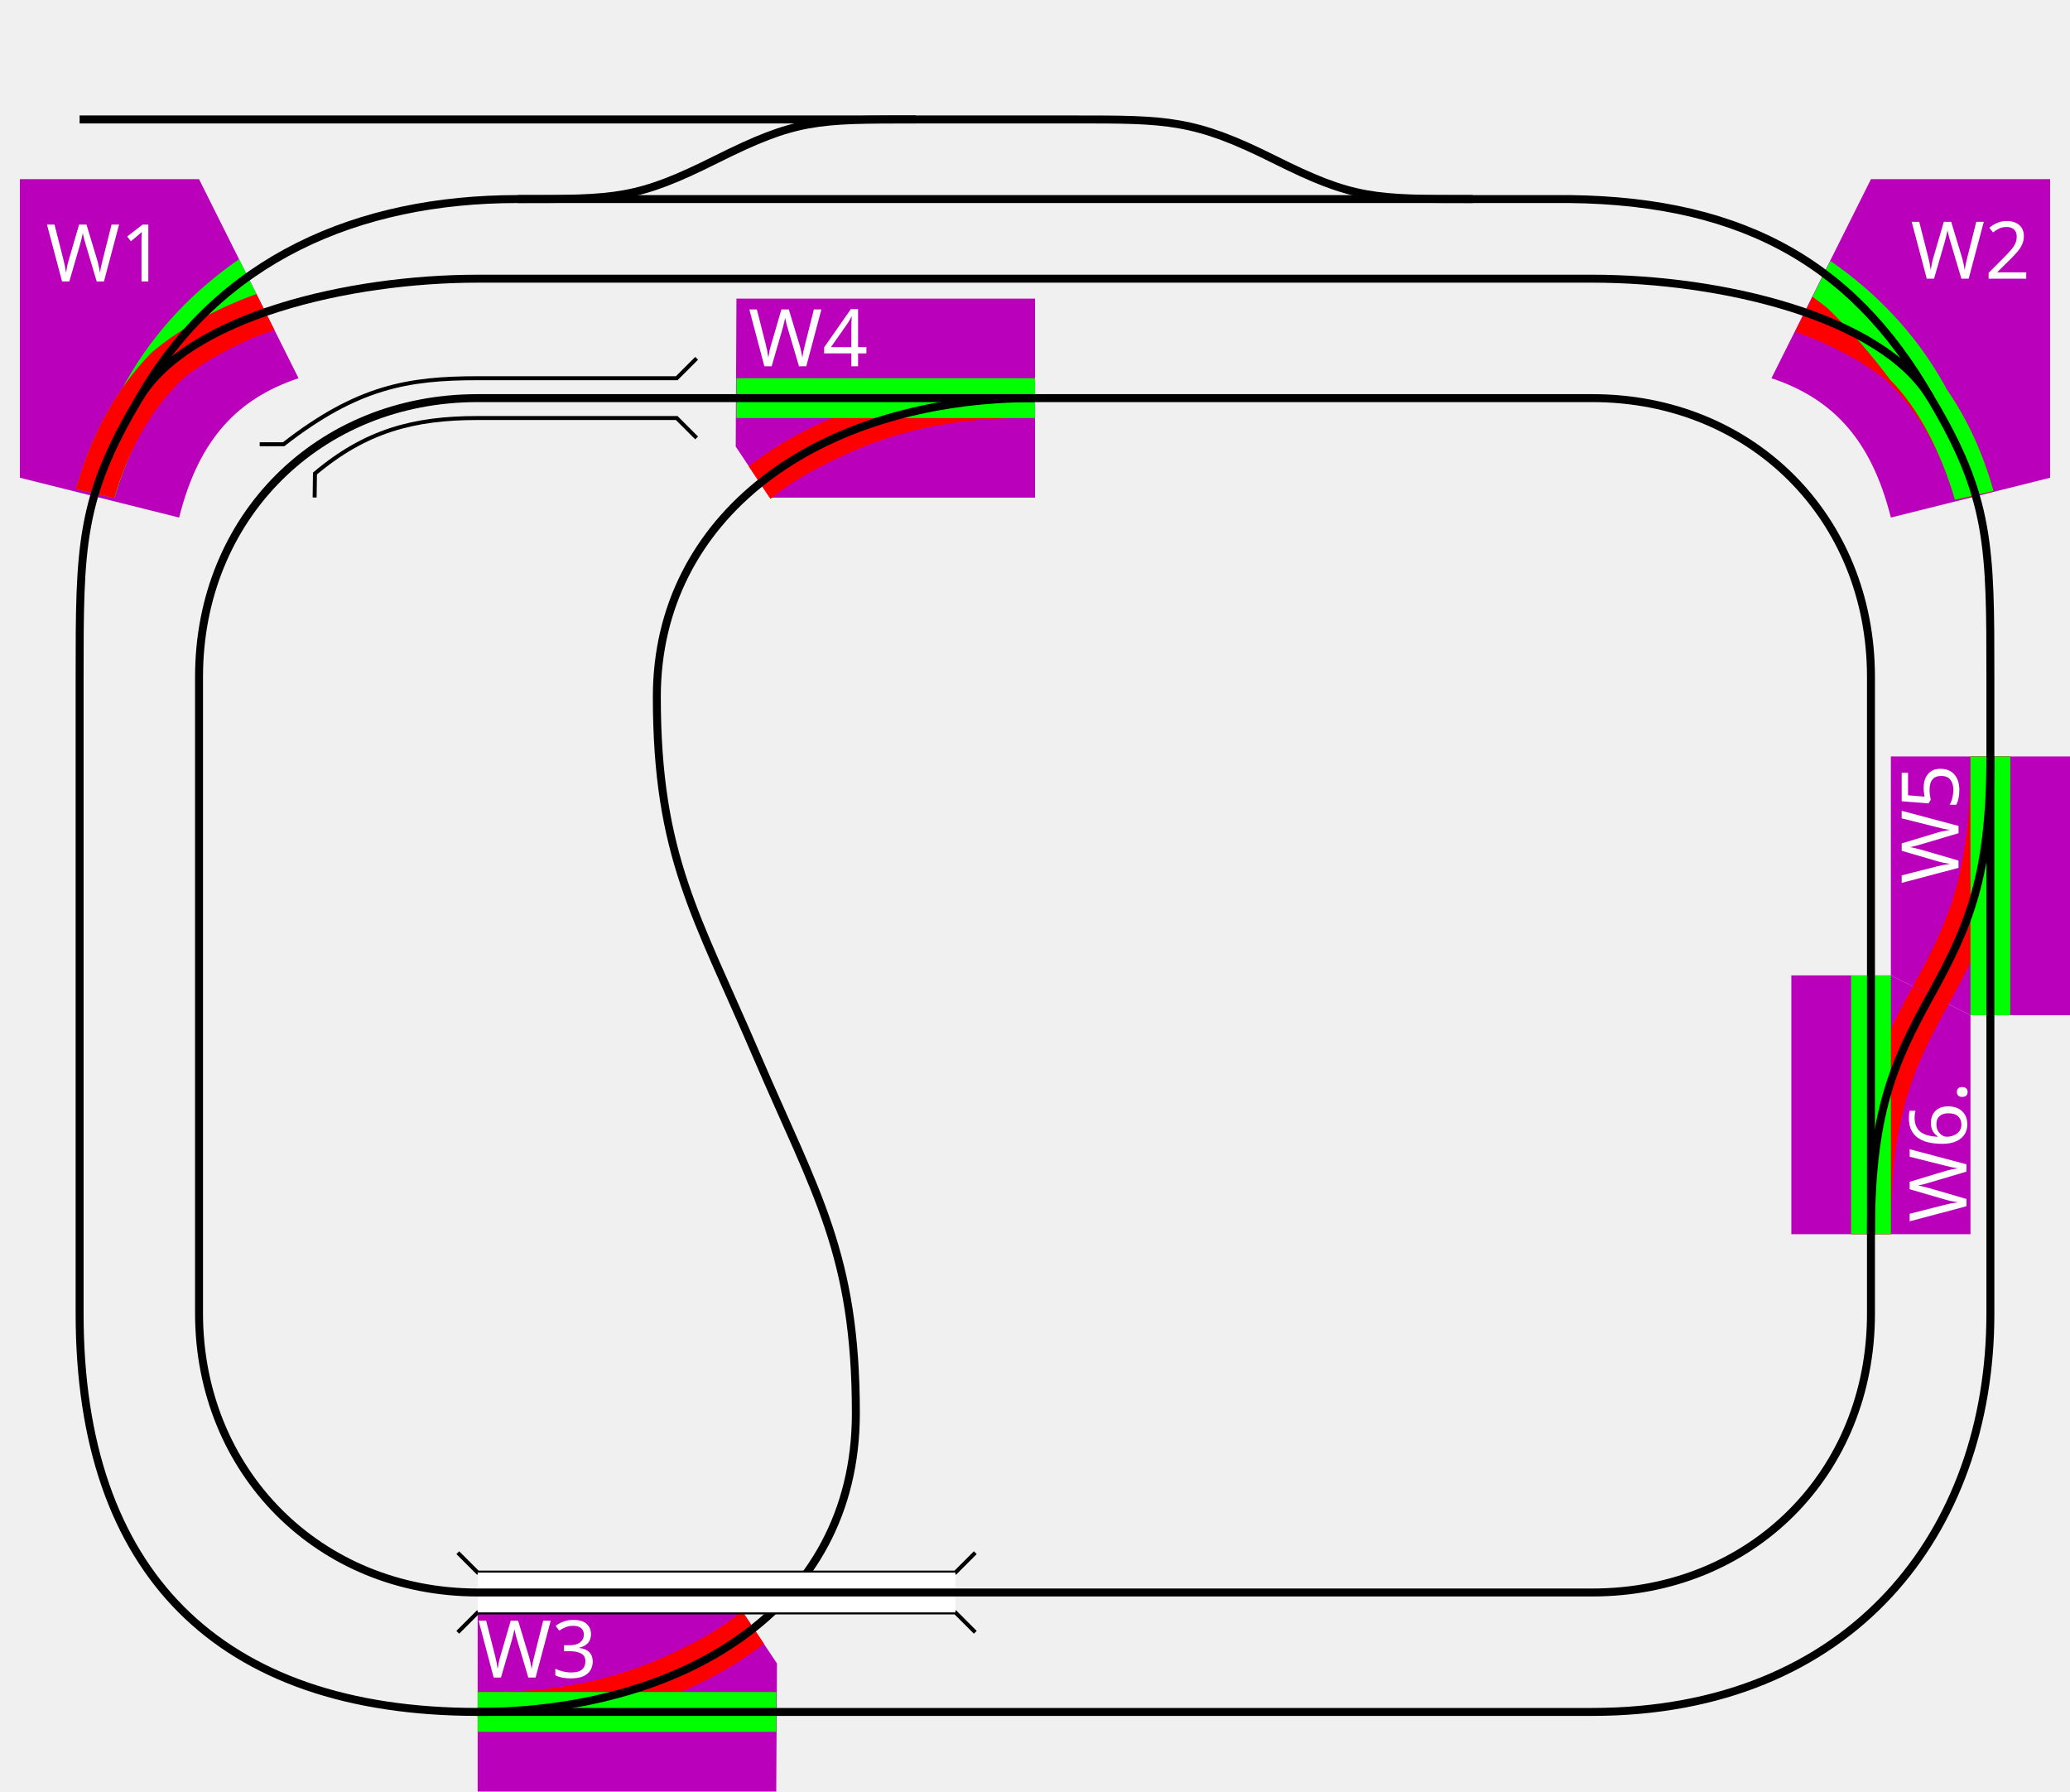
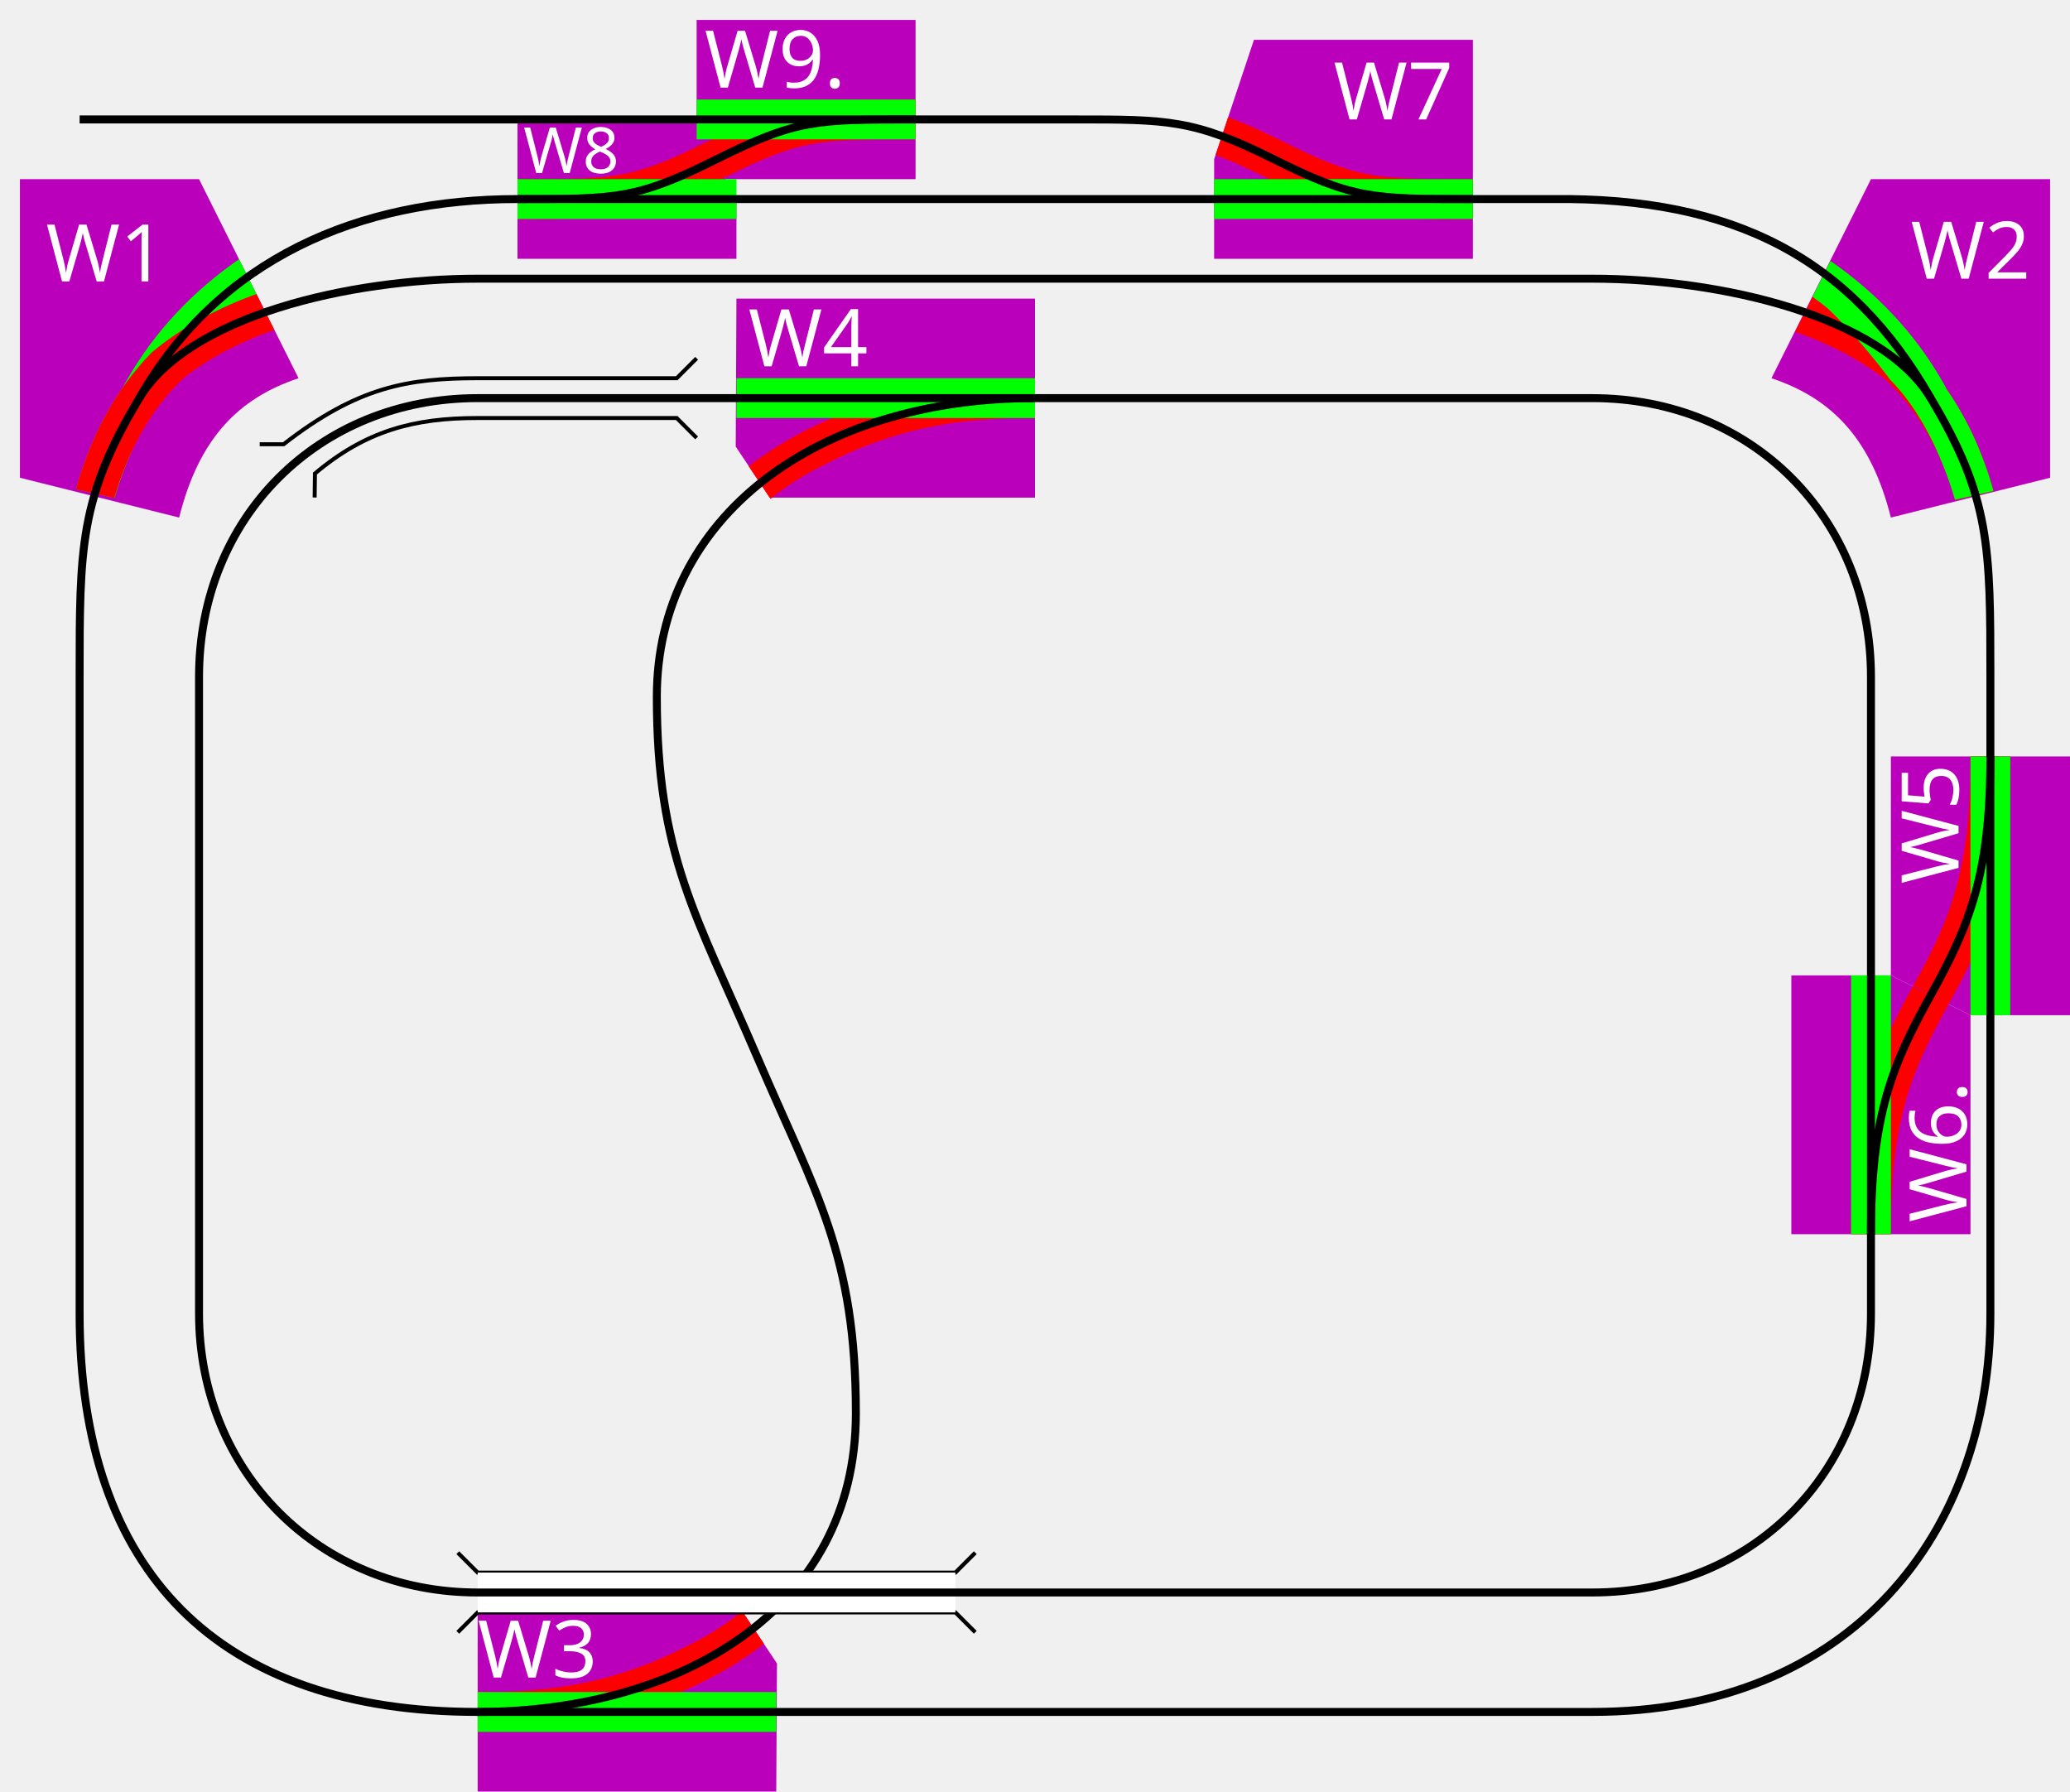
- <svg xmlns="http://www.w3.org/2000/svg" width="520" height="450" id="svg2" version="1.1">
-   <defs id="defs4" />
+ <svg xmlns="http://www.w3.org/2000/svg" width="520" height="450" id="svg2" version="1.1" enable-background="new">
+   <defs id="defs4">
+     <clipPath clipPathUnits="userSpaceOnUse" id="clipPath3838">
+       <path style="fill:#ff00ff;fill-opacity:1;stroke:none" d="m 315,10 -10,30 0,20 65,0 0,-50 z" id="path3840" />
+     </clipPath>
+   </defs>
+   <g id="layer_switch_9_link" style="display:inline">
+     <path style="fill:#ba00ba;fill-opacity:1;stroke:none;display:inline" d="M 230,45 182.316,45 175,30.119 l 0,-25.119 55,0 z" id="path3947-5" />
+     <text id="text3955-8-0-4-9-2" y="22" x="177" style="font-size:20px;font-style:normal;font-weight:normal;line-height:125%;letter-spacing:0px;word-spacing:0px;fill:#ffffff;fill-opacity:1;stroke:none;display:inline;font-family:Sans" xml:space="preserve">
+       <tspan style="font-weight:normal;fill:#ffffff;fill-opacity:1;-inkscape-font-specification:Sans" y="22" x="177" id="tspan3957-2-8-31-6-8">W9.</tspan>
+     </text>
+   </g>
+   <g id="layer_switch_8_link" style="display:inline">
+     <path style="fill:#ba00ba;fill-opacity:1;stroke:none" d="M 130,30 175.184,30 185,50.511 185,65 130,65 z" id="path3947" />
+     <text id="text3955-8-0-4-9" y="43.466" x="131.489" style="font-size:20px;font-style:normal;font-weight:normal;line-height:125%;letter-spacing:0px;word-spacing:0px;fill:#ffffff;fill-opacity:1;stroke:none;display:inline;font-family:Sans" xml:space="preserve">
+       <tspan style="font-size:16px;font-weight:normal;fill:#ffffff;fill-opacity:1;-inkscape-font-specification:Sans" y="43.466" x="131.489" id="tspan3957-2-8-31-6">W8</tspan>
+     </text>
+   </g>
+   <g id="layer_switch_9_1" style="display:inline" pointer-events="none">
+     <path style="fill:none;stroke:#ff0000;stroke-width:10;stroke-linecap:butt;stroke-linejoin:miter;stroke-miterlimit:4;stroke-opacity:1;stroke-dasharray:none;display:inline" d="m 230,30 c -25,-10e-6 -30,0 -50,10" id="path3848-5-7" />
+   </g>
+   <g id="layer_switch_9_0" style="display:inline" pointer-events="none">
+     <rect style="fill:#00ff00;fill-opacity:1;stroke:none" id="rect3045-8-6" width="55" height="10" x="175" y="25" />
+   </g>
+   <g id="layer_switch_8_1" style="display:inline" pointer-events="none">
+     <path style="fill:none;stroke:#ff0000;stroke-width:10;stroke-linecap:butt;stroke-linejoin:miter;stroke-miterlimit:4;stroke-opacity:1;stroke-dasharray:none;display:inline" d="m 130,50 c 25,1e-5 30,0 50,-10" id="path3848-5" />
+   </g>
+   <g id="layer_switch_8_0" style="display:inline" pointer-events="none">
+     <rect style="fill:#00ff00;fill-opacity:1;stroke:none" id="rect3045-8" width="55" height="10" x="130" y="45" />
+   </g>
+   <g id="layer_switch_7_link">
+     <path style="fill:#ba00ba;fill-opacity:1;stroke:none" d="m 305,65 65,0 0,-55 -55,0 -10,30 0,25" id="path3843" />
+     <text id="text3955-8-0-4" y="30" x="335" style="font-size:20px;font-style:normal;font-weight:normal;line-height:125%;letter-spacing:0px;word-spacing:0px;fill:#ffffff;fill-opacity:1;stroke:none;display:inline;font-family:Sans" xml:space="preserve">
+       <tspan style="font-weight:normal;fill:#ffffff;fill-opacity:1;-inkscape-font-specification:Sans" y="30" x="335" id="tspan3957-2-8-31">W7</tspan>
+     </text>
+   </g>
+   <g id="layer_switch_7_1" pointer-events="none">
+     <path style="fill:none;stroke:#ff0000;stroke-width:10;stroke-linecap:butt;stroke-linejoin:miter;stroke-miterlimit:4;stroke-opacity:1;stroke-dasharray:none;display:inline" d="m 270,30 c 23.338,0 30,0 50,10 20,10 24.862,10 50,10" id="path3014-5" clip-path="url(#clipPath3838)" />
+   </g>
+   <g id="layer_switch_7_0" pointer-events="none">
+     <rect style="fill:#00ff00;fill-opacity:1;stroke:none" id="rect3045" width="65" height="10" x="305" y="45" />
+   </g>
  <g id="layer_switch_6_link">
    <path style="fill:#ba00ba;fill-opacity:1;stroke:none" d="m 450,245 25,0 20,10 0,55 -45,0" id="path4021-0" />
    <text id="text3955-8-0-1-8" y="494" x="-307" style="font-size:20px;font-style:normal;font-weight:normal;line-height:125%;letter-spacing:0px;word-spacing:0px;fill:#ffffff;fill-opacity:1;stroke:none;display:inline;font-family:Sans" xml:space="preserve" transform="matrix(0,-1,1,0,0,0)">
      <tspan style="font-weight:normal;fill:#ffffff;fill-opacity:1;-inkscape-font-specification:Sans" y="494" x="-307" id="tspan3957-2-8-3-5">W6.</tspan>
    </text>
  </g>
-   <g id="layer_switch_6_1" style="display:inline">
+   <g id="layer_switch_6_1" style="display:inline" pointer-events="none">
    <path style="fill:none;stroke:#ff0000;stroke-width:10;stroke-linecap:butt;stroke-linejoin:miter;stroke-miterlimit:4;stroke-opacity:1;stroke-dasharray:none;display:inline" d="m 485,250 c -9.628,17.394 -15,30 -15,60" id="path3012-7-0" />
  </g>
-   <g id="layer_switch_6_0" style="display:inline">
+   <g id="layer_switch_6_0" style="display:inline" pointer-events="none">
    <rect style="fill:#00ff00;fill-opacity:1;stroke:none" id="rect3966-2" width="10" height="65" x="465" y="245" />
  </g>
  <g id="layer_switch_5_link">
    <path style="fill:#ba00ba;fill-opacity:1;stroke:none" d="m 520,255 -25,0 -20,-10 0,-55 45,0" id="path4021" />
    <text id="text3955-8-0-1" y="492" x="-222" style="font-size:20px;font-style:normal;font-weight:normal;line-height:125%;letter-spacing:0px;word-spacing:0px;fill:#ffffff;fill-opacity:1;stroke:none;display:inline;font-family:Sans" xml:space="preserve" transform="matrix(0,-1,1,0,0,0)">
      <tspan style="font-weight:normal;fill:#ffffff;fill-opacity:1;-inkscape-font-specification:Sans" y="492" x="-222" id="tspan3957-2-8-3">W5</tspan>
    </text>
  </g>
-   <g id="layer_switch_5_1" style="display:inline">
+   <g id="layer_switch_5_1" style="display:inline" pointer-events="none">
    <path style="fill:none;stroke:#ff0000;stroke-width:10;stroke-linecap:butt;stroke-linejoin:miter;stroke-miterlimit:4;stroke-opacity:1;stroke-dasharray:none;display:inline" d="m 500,190 c 0,30 -5.372,42.606 -15,60" id="path3012-7" />
  </g>
-   <g id="layer_switch_5_0">
+   <g id="layer_switch_5_0" pointer-events="none">
    <rect style="fill:#00ff00;fill-opacity:1;stroke:none" id="rect3966" width="10" height="65" x="495" y="190" />
  </g>
  <g id="layer_switch_4_link">
    <path style="fill:#ba00ba;fill-opacity:1;stroke:none;display:inline" d="m 260,125 0,-50 -75,0 -0.181,37.17 8.535,12.83 z" id="path3818-6" />
    <text id="text3955-8-0" y="92" x="188" style="font-size:20px;font-style:normal;font-weight:normal;line-height:125%;letter-spacing:0px;word-spacing:0px;fill:#ffffff;fill-opacity:1;stroke:none;display:inline;font-family:Sans" xml:space="preserve">
      <tspan style="font-weight:normal;fill:#ffffff;fill-opacity:1;-inkscape-font-specification:Sans" y="92" x="188" id="tspan3957-2-8">W4</tspan>
    </text>
  </g>
-   <g id="layer_switch_4_1">
+   <g id="layer_switch_4_1" pointer-events="none">
    <path style="font-size:medium;font-style:normal;font-variant:normal;font-weight:normal;font-stretch:normal;text-indent:0;text-align:start;text-decoration:none;line-height:normal;letter-spacing:normal;word-spacing:normal;text-transform:none;direction:ltr;block-progression:tb;writing-mode:lr-tb;text-anchor:start;baseline-shift:baseline;color:#000000;fill:#ff0000;fill-opacity:1;stroke:none;stroke-width:2;marker:none;visibility:visible;display:inline;overflow:visible;enable-background:accumulate;font-family:Sans;-inkscape-font-specification:Sans" d="m 193.562,125.312 c 3.881,-3.167 8.127,-5.913 12.625,-8.125 C 223.832,107.866 240.179,104.784 260,105 l 0,-10 c -24.873,0.414 -52.013,6.604 -71.906,22.125 l 5.469,8.188 z" id="path3846-7-5" />
  </g>
-   <g id="layer_switch_4_0">
+   <g id="layer_switch_4_0" pointer-events="none" style="display:inline">
    <rect style="fill:#00ff00;fill-opacity:1;stroke:none;display:inline" id="rect3013-1" width="75" height="10" x="185" y="95" />
  </g>
  <g id="layer_switch_3_link">
    <path style="fill:#ba00ba;fill-opacity:1;stroke:none;display:inline" d="m 120,405 0,45 75,0 0.181,-32.17 -8.535,-12.83 z" id="path3818" />
    <text id="text3955-8" y="421.371" x="120" style="font-size:20px;font-style:normal;font-weight:normal;line-height:125%;letter-spacing:0px;word-spacing:0px;fill:#ffffff;fill-opacity:1;stroke:none;display:inline;font-family:Sans" xml:space="preserve">
      <tspan style="font-weight:normal;fill:#ffffff;fill-opacity:1;-inkscape-font-specification:Sans" y="421.371" x="120" id="tspan3957-2">W3</tspan>
    </text>
  </g>
-   <g id="layer_switch_3_1" style="display:inline">
+   <g id="layer_switch_3_1" style="display:inline" pointer-events="none">
    <path style="font-size:medium;font-style:normal;font-variant:normal;font-weight:normal;font-stretch:normal;text-indent:0;text-align:start;text-decoration:none;line-height:normal;letter-spacing:normal;word-spacing:normal;text-transform:none;direction:ltr;block-progression:tb;writing-mode:lr-tb;text-anchor:start;baseline-shift:baseline;color:#000000;fill:#ff0000;fill-opacity:1;stroke:none;stroke-width:2;marker:none;visibility:visible;display:inline;overflow:visible;enable-background:accumulate;font-family:Sans;-inkscape-font-specification:Sans" d="m 186.438,404.688 c -3.881,3.167 -8.127,5.913 -12.625,8.125 C 156.168,422.134 139.821,425.216 120,425 l 0,10 c 24.873,-0.414 52.013,-6.604 71.906,-22.125 l -5.469,-8.188 z" id="path3846-7" />
  </g>
-   <g id="layer_switch_3_0" style="display:inline">
+   <g id="layer_switch_3_0" style="display:inline" pointer-events="none">
    <rect style="fill:#00ff00;fill-opacity:1;stroke:none" id="rect3013" width="75" height="10" x="120" y="425" />
  </g>
  <g style="display:inline" id="layer_switch_2_link">
    <path id="path3953" d="m 475,130 40,-10 0,-75 -45,0 -25,50 c 15,5 25,15 30,35 z" style="fill:#ba00ba;fill-opacity:1;stroke:none" />
    <text id="text3955" y="70" x="480" style="font-size:20px;font-style:normal;font-weight:normal;line-height:125%;letter-spacing:0px;word-spacing:0px;fill:#ffffff;fill-opacity:1;stroke:none;font-family:Sans" xml:space="preserve">
      <tspan style="font-weight:normal;fill:#ffffff;fill-opacity:1;-inkscape-font-specification:Sans" y="70" x="480" id="tspan3957">W2</tspan>
    </text>
  </g>
-   <g style="display:inline" id="layer_switch_2_1">
+   <g style="display:inline" id="layer_switch_2_1" pointer-events="none">
    <path id="path3965" d="m 455.463,74.337 c 9.478,3.43 18.423,8.125 26.281,14.656 9.304,9.481 15.473,21.547 19.062,34.375 l -9.656,2.219 c -3.312,-11.445 -8.987,-22.317 -17.688,-30.406 -6.882,-5.233 -14.499,-9.037 -22.5,-11.844 l 4.5,-9 z" style="font-size:medium;font-style:normal;font-variant:normal;font-weight:normal;font-stretch:normal;text-indent:0;text-align:start;text-decoration:none;line-height:normal;letter-spacing:normal;word-spacing:normal;text-transform:none;direction:ltr;block-progression:tb;writing-mode:lr-tb;text-anchor:start;baseline-shift:baseline;color:#000000;fill:#ff0001;fill-opacity:1;stroke:none;stroke-width:2;marker:none;visibility:visible;display:inline;overflow:visible;enable-background:accumulate;font-family:Sans;-inkscape-font-specification:Sans" />
  </g>
-   <g style="display:inline" id="layer_switch_2_0">
+   <g style="display:inline" id="layer_switch_2_0" pointer-events="none">
    <path id="path3961" d="m 459.819,65.542 c 11.402,7.886 21.174,18.037 28.188,30.375 0.314,0.476 0.631,1.092 0.938,1.75 5.406,7.725 9.275,16.493 11.844,25.656 l -9.688,2.219 c -3.448,-11.804 -9.157,-23.032 -16.219,-30.094 -4.688,-6.25 -9.921,-12.389 -15.656,-17.906 -0.043,-0.041 -0.082,-0.084 -0.125,-0.125 -1.235,-0.991 -2.495,-1.951 -3.781,-2.875 l 4.5,-9 z" style="font-size:medium;font-style:normal;font-variant:normal;font-weight:normal;font-stretch:normal;text-indent:0;text-align:start;text-decoration:none;line-height:normal;letter-spacing:normal;word-spacing:normal;text-transform:none;direction:ltr;block-progression:tb;writing-mode:lr-tb;text-anchor:start;baseline-shift:baseline;color:#000000;fill:#00ff01;fill-opacity:1;stroke:none;stroke-width:2;marker:none;visibility:visible;display:inline;overflow:visible;enable-background:accumulate;font-family:Sans;-inkscape-font-specification:Sans" />
  </g>
  <g id="layer_switch_1_link" style="display:inline">
    <path style="fill:#ba00ba;fill-opacity:1;stroke:none" d="M 45,130 5,120 5,45 50,45 75,95 c -15,5 -25,15 -30,35 z" id="path3945" />
    <text xml:space="preserve" style="font-size:20px;font-style:normal;font-weight:normal;line-height:125%;letter-spacing:0px;word-spacing:0px;fill:#ffffff;fill-opacity:1;stroke:none;font-family:Sans" x="11.571" y="70.692" id="text3947">
      <tspan id="tspan3949" x="11.571" y="70.692" style="font-weight:normal;fill:#ffffff;fill-opacity:1;-inkscape-font-specification:Sans">W1</tspan>
    </text>
  </g>
-   <g id="layer_switch_1_0" style="display:inline">
+   <g id="layer_switch_1_0" style="display:inline" pointer-events="none">
    <path style="font-size:medium;font-style:normal;font-variant:normal;font-weight:normal;font-stretch:normal;text-indent:0;text-align:start;text-decoration:none;line-height:normal;letter-spacing:normal;word-spacing:normal;text-transform:none;direction:ltr;block-progression:tb;writing-mode:lr-tb;text-anchor:start;baseline-shift:baseline;color:#000000;fill:#00ff01;fill-opacity:1;stroke:none;stroke-width:2;marker:none;visibility:visible;display:inline;overflow:visible;enable-background:accumulate;font-family:Sans;-inkscape-font-specification:Sans" d="m 60.062,65.094 c -11.402,7.886 -21.174,18.037 -28.188,30.375 -0.314,0.476 -0.631,1.092 -0.938,1.75 -5.406,7.725 -9.275,16.493 -11.844,25.656 l 9.688,2.219 C 32.229,113.29 37.939,102.061 45,95 c 4.688,-6.25 9.921,-12.389 15.656,-17.906 0.043,-0.041 0.082,-0.084 0.125,-0.125 1.235,-0.991 2.495,-1.951 3.781,-2.875 l -4.5,-9 z" id="path2987-97" />
  </g>
-   <g id="layer_switch_1_1" style="display:inline">
+   <g id="layer_switch_1_1" style="display:inline" pointer-events="none">
    <path style="font-size:medium;font-style:normal;font-variant:normal;font-weight:normal;font-stretch:normal;text-indent:0;text-align:start;text-decoration:none;line-height:normal;letter-spacing:normal;word-spacing:normal;text-transform:none;direction:ltr;block-progression:tb;writing-mode:lr-tb;text-anchor:start;baseline-shift:baseline;color:#000000;fill:#ff0001;fill-opacity:1;stroke:none;stroke-width:2;marker:none;visibility:visible;display:inline;overflow:visible;enable-background:accumulate;font-family:Sans;-inkscape-font-specification:Sans" d="M 64.406,73.844 C 54.928,77.274 45.983,81.969 38.125,88.5 28.821,97.981 22.652,110.047 19.062,122.875 l 9.656,2.219 c 3.312,-11.445 8.987,-22.317 17.688,-30.406 6.882,-5.233 14.499,-9.037 22.5,-11.844 l -4.5,-9 z" id="path2987-97-1" />
  </g>
  <g id="layer_bridges" style="display:inline" transform="translate(0,-602.3622)">
    <path style="fill:none;stroke:#000000;stroke-width:1px;stroke-linecap:butt;stroke-linejoin:miter;stroke-opacity:1" d="m 115,992.362 5,5 120,0 5,-5" id="path3016" />
    <path style="fill:none;stroke:#000000;stroke-width:1px;stroke-linecap:butt;stroke-linejoin:miter;stroke-opacity:1" d="m 115,1012.362 5,-5 120,0 5,5" id="path3018" />
    <path style="fill:none;stroke:#000000;stroke-width:1px;stroke-linecap:butt;stroke-linejoin:miter;stroke-opacity:1" d="m 175,712.362 -5,-5 -50,0 c -16.182,-0.025 -28.231,3.29 -40.884,13.939 l -0.073,6.021" id="path3810" />
    <path style="fill:none;stroke:#000000;stroke-width:1px;stroke-linecap:butt;stroke-linejoin:miter;stroke-opacity:1" d="m 175,692.362 -5,5 -50,0 c -17.475,0 -30.177,2.121 -48.763,16.591 l -6,0" id="path3816" />
  </g>
-   <g id="layer_basetrack" transform="translate(0,-602.3622)" style="display:inline">
+   <g id="layer_basetrack" transform="translate(0,-602.3622)" style="display:inline" pointer-events="none">
    <path style="fill:none;stroke:#000000;stroke-width:2;stroke-linecap:butt;stroke-linejoin:miter;stroke-miterlimit:4;stroke-opacity:1;stroke-dasharray:none" d="m 120,1032.362 c 50,0 95,-25 95,-75 0,-40 -10,-55 -25,-90 -15,-35 -25,-50 -25,-90 0,-45 40,-75 95,-75" id="path3846" />
    <rect style="fill:#ffffff;fill-opacity:1;stroke:none;display:inline" id="rect3818" width="120" height="10" x="120" y="997.362" />
    <path style="fill:none;stroke:#000000;stroke-width:2;stroke-linecap:butt;stroke-linejoin:miter;stroke-miterlimit:4;stroke-opacity:1;stroke-dasharray:none" d="m 120,1032.362 280,0 c 65,0 100,-45 100,-100 l 0,-160 c 0,-32.5 0,-45 -15,-70 -12.278,-20.464 -52.5,-30 -85,-30 l -280,0 c -32.5,0 -72.722,9.536 -85,30 -15,25 -15,37.5 -15,70 l 0,160 c 0,65 35,100 100,100 z" id="path2987" />
    <path style="fill:none;stroke:#000000;stroke-width:2;stroke-linecap:butt;stroke-linejoin:miter;stroke-miterlimit:4;stroke-opacity:1;stroke-dasharray:none" d="m 35,702.362 c 20,-35 55,-50 95,-50 70,0 260,0 260,0 45.744,-0.506 75,15 95,50" id="path2989" />
    <path style="fill:none;stroke:#000000;stroke-width:2;stroke-linecap:butt;stroke-linejoin:miter;stroke-miterlimit:4;stroke-opacity:1;stroke-dasharray:none" d="m 50,932.362 0,-160 c 0,-40 30,-70 70,-70 l 280,0 c 40,0 70,30 70,70 l 0,160 c 0,40 -30,70 -70,70 l -280,0 c -40,0 -69.943,-30.475 -70,-70 z" id="path2991" />
    <path style="fill:none;stroke:#000000;stroke-width:2;stroke-linecap:butt;stroke-linejoin:miter;stroke-miterlimit:4;stroke-opacity:1;stroke-dasharray:none" d="m 500,792.362 c 0,30 -5.372,42.606 -15,60 -9.628,17.394 -15,30 -15,60" id="path3012" />
    <path style="fill:none;stroke:#000000;stroke-width:2;stroke-linecap:butt;stroke-linejoin:miter;stroke-miterlimit:4;stroke-opacity:1;stroke-dasharray:none" d="m 20,632.362 250,0 c 23.338,-10e-4 30,0 50,10 20,10 24.862,10 50,10" id="path3014" />
    <path style="fill:none;stroke:#000000;stroke-width:2;stroke-linecap:butt;stroke-linejoin:miter;stroke-miterlimit:4;stroke-opacity:1;stroke-dasharray:none" d="m 130,652.362 c 25,1e-5 30,0 50,-10 20,-10 25,-10 50,-10" id="path3848" />
  </g>
</svg>
